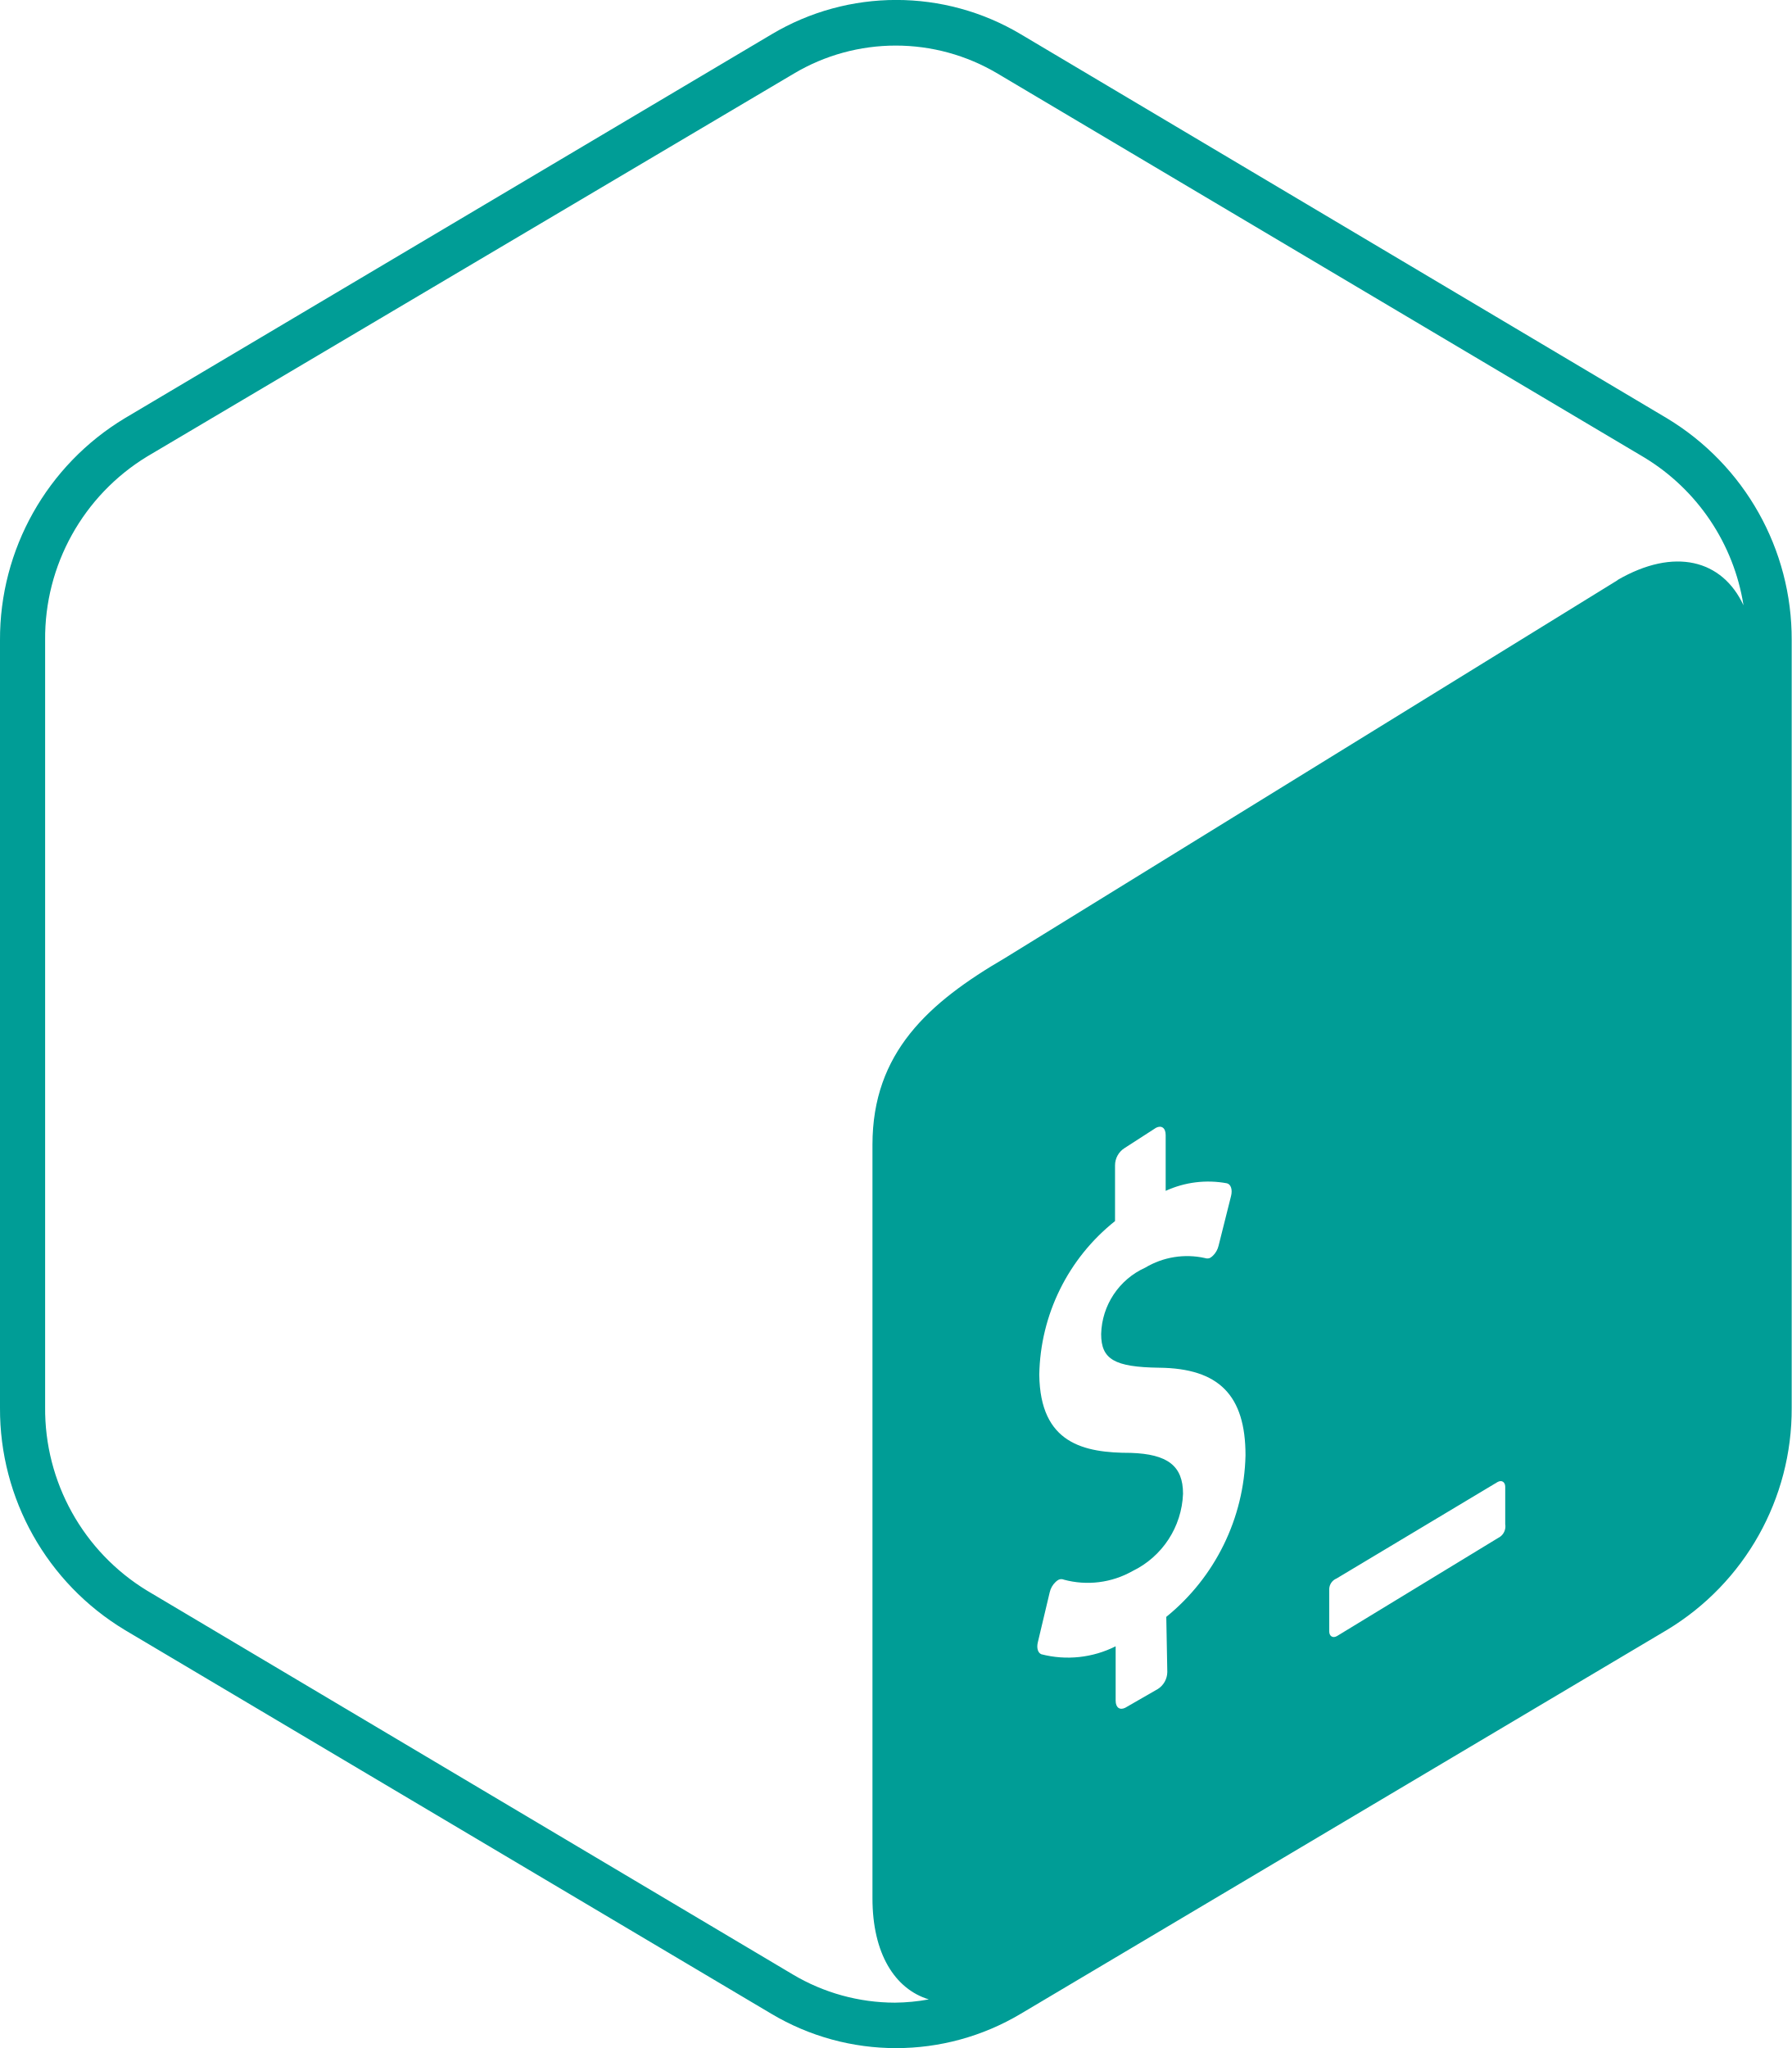
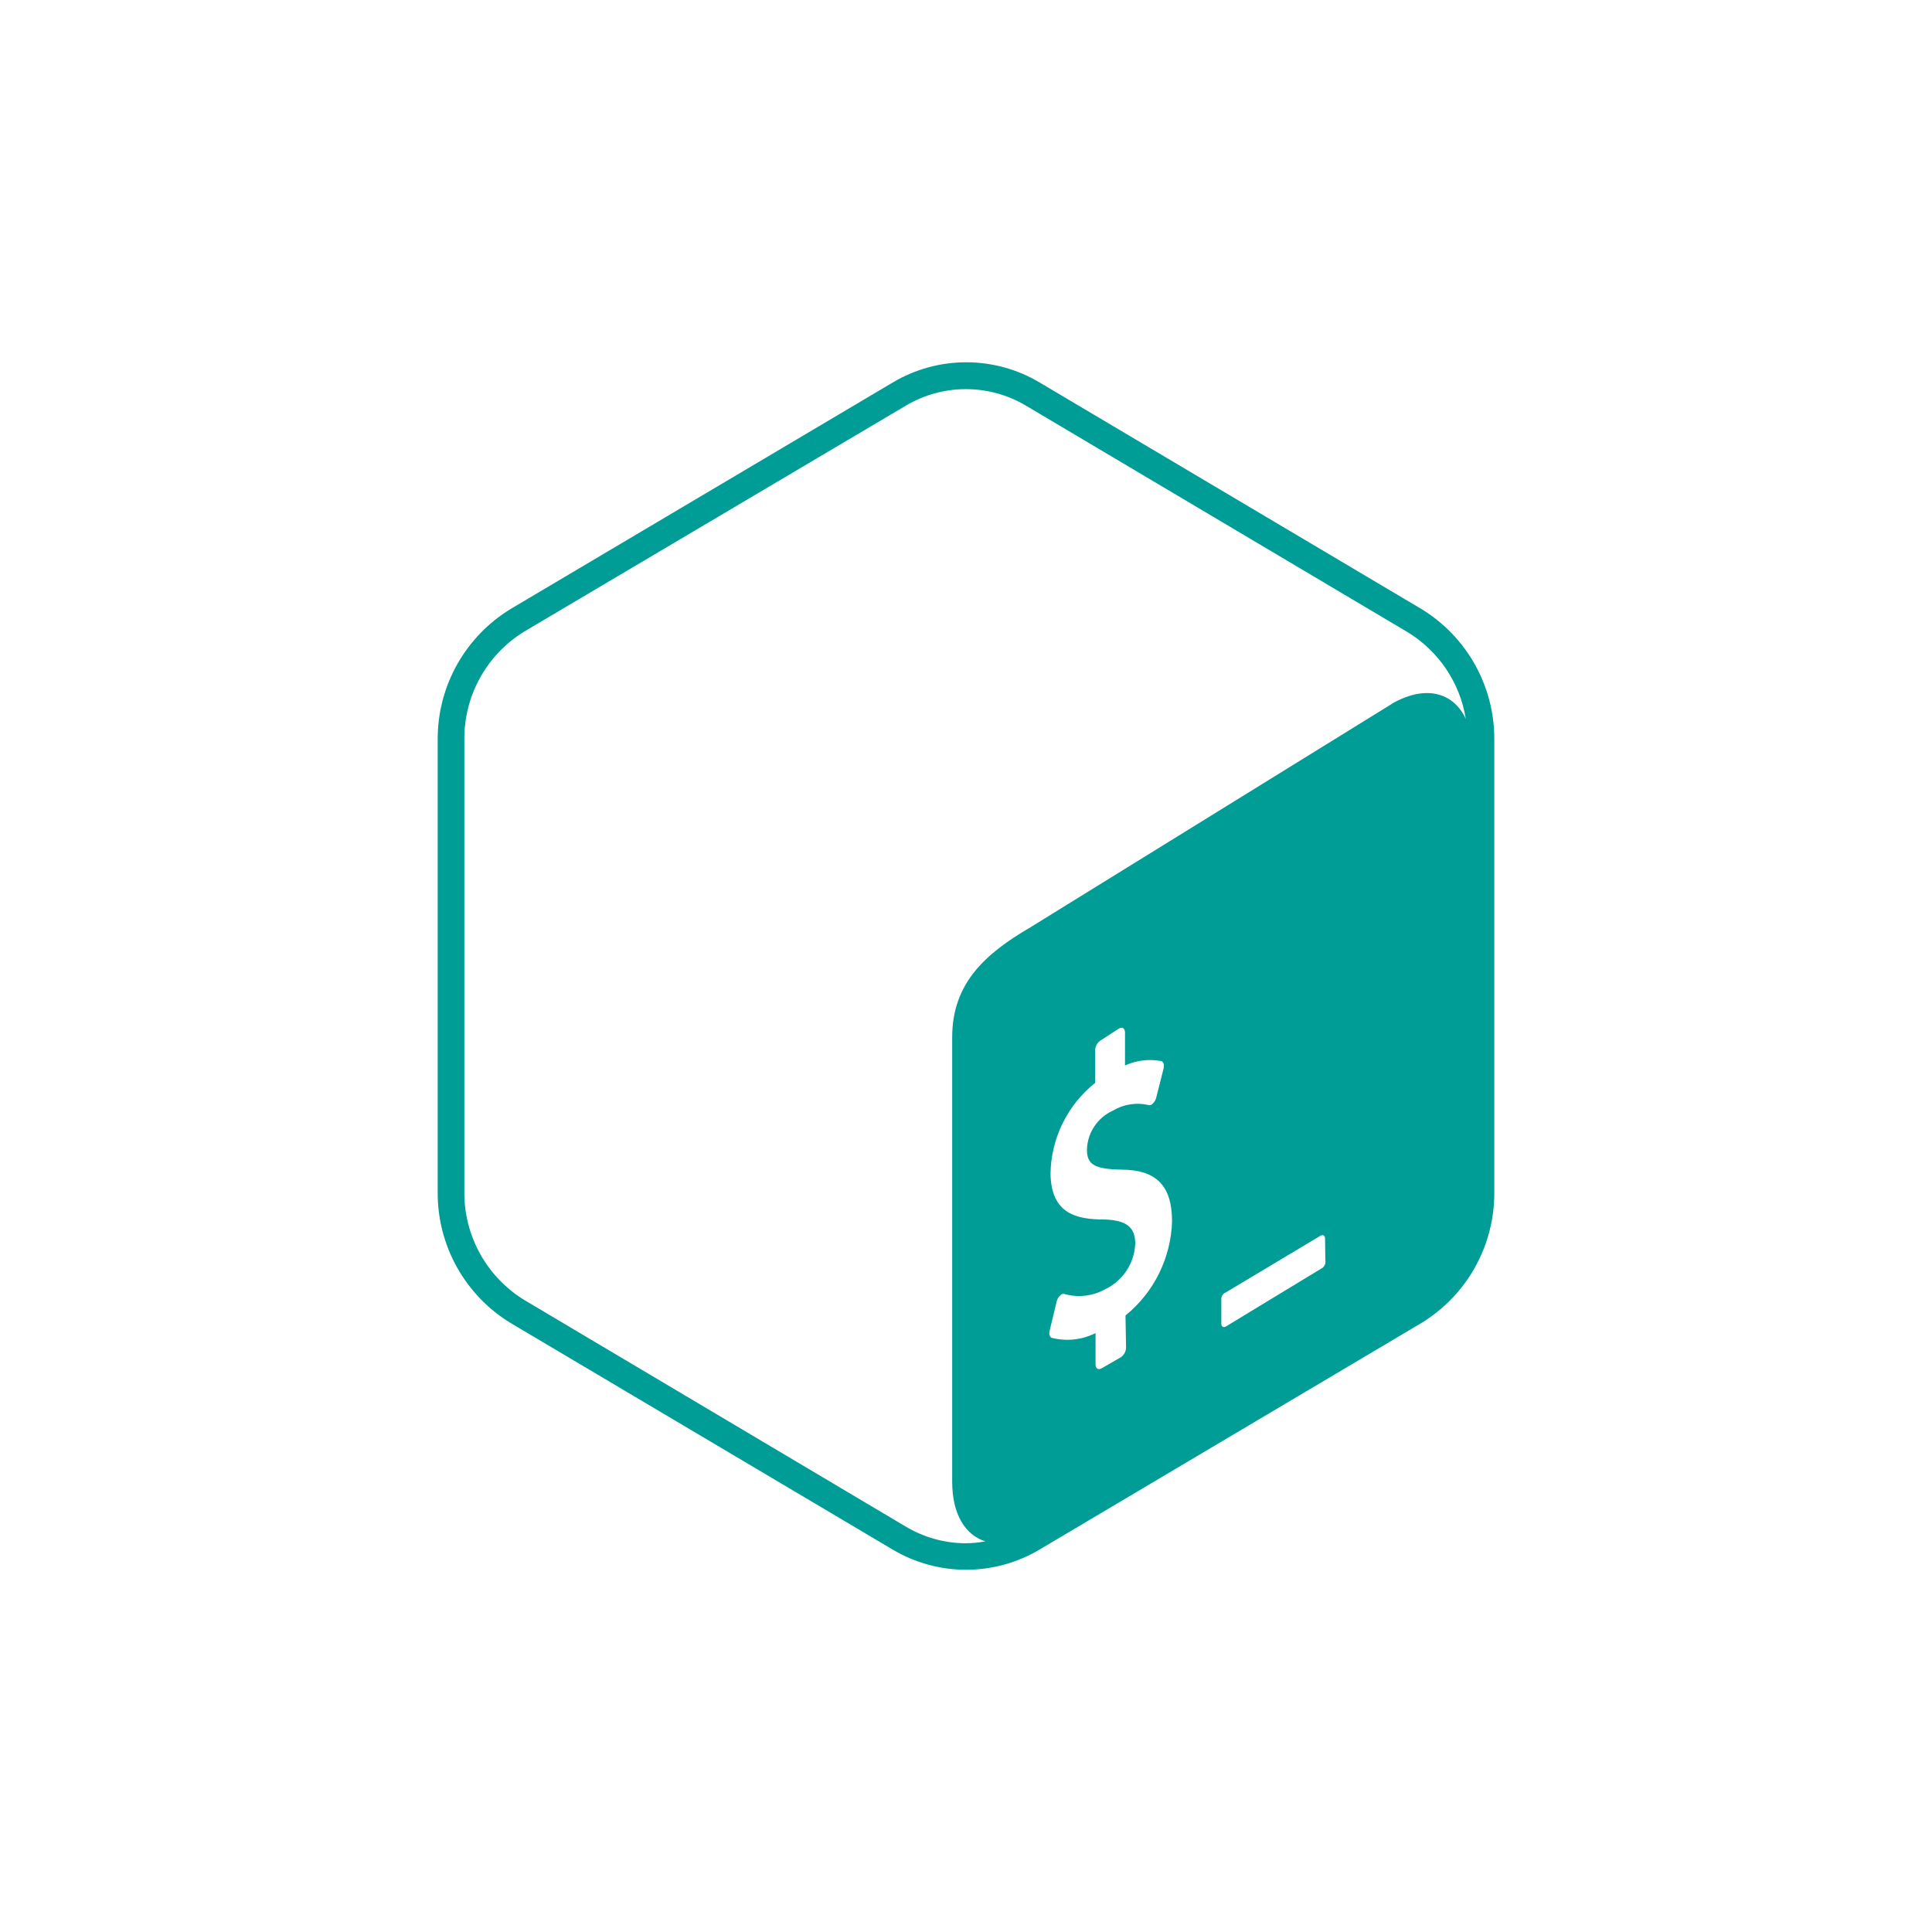
- <svg xmlns="http://www.w3.org/2000/svg" viewBox="0 0 87.75 100.28">
+ <svg xmlns="http://www.w3.org/2000/svg" viewBox="0 0 200 200">
+   <defs>
+     <style>.cls-3{fill:none;}.cls-2{fill:#009d96;}</style>
+   </defs>
  <g id="Warstwa_2" data-name="Warstwa 2">
    <g id="Warstwa_1-2" data-name="Warstwa 1">
-       <path fill="#009d96" d="M81.64,20.48,50,1.68a11.92,11.92,0,0,0-12.21,0L6.11,20.48A12.63,12.63,0,0,0,0,31.35V68.94A12.63,12.63,0,0,0,6.11,79.81L37.77,98.6A11.93,11.93,0,0,0,50,98.6L81.64,79.81a12.63,12.63,0,0,0,6.11-10.88V31.35A12.63,12.63,0,0,0,81.64,20.48ZM57.12,79.17l.05,2.7a1,1,0,0,1-.46.83l-1.6.92c-.26.13-.47,0-.47-.35l0-2.66A5.2,5.2,0,0,1,51,81c-.17-.07-.24-.31-.17-.59l.58-2.44a1,1,0,0,1,.29-.51.64.64,0,0,1,.15-.11.32.32,0,0,1,.26,0,4.46,4.46,0,0,0,3.35-.42,4.39,4.39,0,0,0,2.48-3.79c0-1.37-.76-1.94-2.56-2-2.3,0-4.44-.45-4.48-3.83a9.83,9.83,0,0,1,3.71-7.52l0-2.73a1,1,0,0,1,.46-.84l1.55-1c.26-.13.47,0,.47.36l0,2.73a5,5,0,0,1,3-.37c.2.05.28.32.2.63L59.68,61a1,1,0,0,1-.27.48.65.65,0,0,1-.16.12.36.36,0,0,1-.24,0,4,4,0,0,0-2.92.47,3.67,3.67,0,0,0-2.16,3.25c0,1.24.65,1.62,2.84,1.65C59.7,67,61,68.32,61,71.26A10.48,10.48,0,0,1,57.12,79.17Zm16.6-4.54a.63.63,0,0,1-.24.61l-8,4.87c-.21.12-.38,0-.38-.23V77.8a.58.58,0,0,1,.36-.51l7.88-4.72c.21-.12.38,0,.38.23Zm5.5-46.22-30,18.5c-3.74,2.18-6.49,4.63-6.49,9.14V92.95c0,2.7,1.09,4.44,2.76,4.95a9.68,9.68,0,0,1-1.66.16,9.8,9.8,0,0,1-5-1.38L7.21,77.89a10.42,10.42,0,0,1-5-9V31.35a10.42,10.42,0,0,1,5-9L38.87,3.61a9.76,9.76,0,0,1,10,0L80.53,22.4a10.35,10.35,0,0,1,4.86,7.24C84.35,27.4,82,26.79,79.22,28.4Z" />
+       <rect class="cls-3" width="200" height="200" />
+       <g id="Warstwa_2-2" data-name="Warstwa 2">
+         <g id="Warstwa_1-2-2" data-name="Warstwa 1-2">
+           <path fill="#009d96" d="M147.07,63,107.63,39.6a14.86,14.86,0,0,0-15.22,0L52.93,63a15.74,15.74,0,0,0-7.62,13.55v46.85A15.74,15.74,0,0,0,52.93,137L92.39,160.4a14.87,14.87,0,0,0,15.24,0L147.07,137a15.74,15.74,0,0,0,7.62-13.56V76.58A15.74,15.74,0,0,0,147.07,63Zm-30.56,73.15.06,3.37a1.25,1.25,0,0,1-.57,1l-2,1.15c-.32.16-.59,0-.59-.44V138a6.48,6.48,0,0,1-4.54.49c-.21-.09-.3-.39-.21-.74l.72-3a1.25,1.25,0,0,1,.36-.64.8.8,0,0,1,.19-.14.4.4,0,0,1,.32,0,5.56,5.56,0,0,0,4.18-.52,5.47,5.47,0,0,0,3.09-4.72c0-1.71-.95-2.42-3.19-2.49-2.87,0-5.53-.56-5.58-4.77a12.25,12.25,0,0,1,4.62-9.37v-3.4a1.25,1.25,0,0,1,.57-1l1.93-1.25c.32-.16.59,0,.59.45v3.4a6.23,6.23,0,0,1,3.74-.46c.25.06.35.4.25.79l-.76,3a1.25,1.25,0,0,1-.34.6.81.81,0,0,1-.2.15.45.45,0,0,1-.3,0,5,5,0,0,0-3.64.59,4.57,4.57,0,0,0-2.69,4.05c0,1.55.81,2,3.54,2.06,3.65,0,5.27,1.68,5.27,5.35A13.06,13.06,0,0,1,116.51,136.18Zm20.69-5.66a.79.79,0,0,1-.3.76l-10,6.07c-.26.15-.47,0-.47-.29v-2.59a.72.72,0,0,1,.45-.64l9.82-5.88c.26-.15.47,0,.47.29Zm6.86-57.61L106.66,96c-4.66,2.72-8.09,5.77-8.09,11.39v46c0,3.37,1.36,5.53,3.44,6.17a12.07,12.07,0,0,1-2.07.2A12.21,12.21,0,0,1,93.71,158L54.3,134.59a13,13,0,0,1-6.23-11.22V76.58A13,13,0,0,1,54.3,65.36L93.76,42a12.16,12.16,0,0,1,12.46,0l39.46,23.42a12.9,12.9,0,0,1,6.06,9c-1.3-2.79-4.23-3.55-7.69-1.55Z" />
+         </g>
+       </g>
    </g>
  </g>
</svg>
